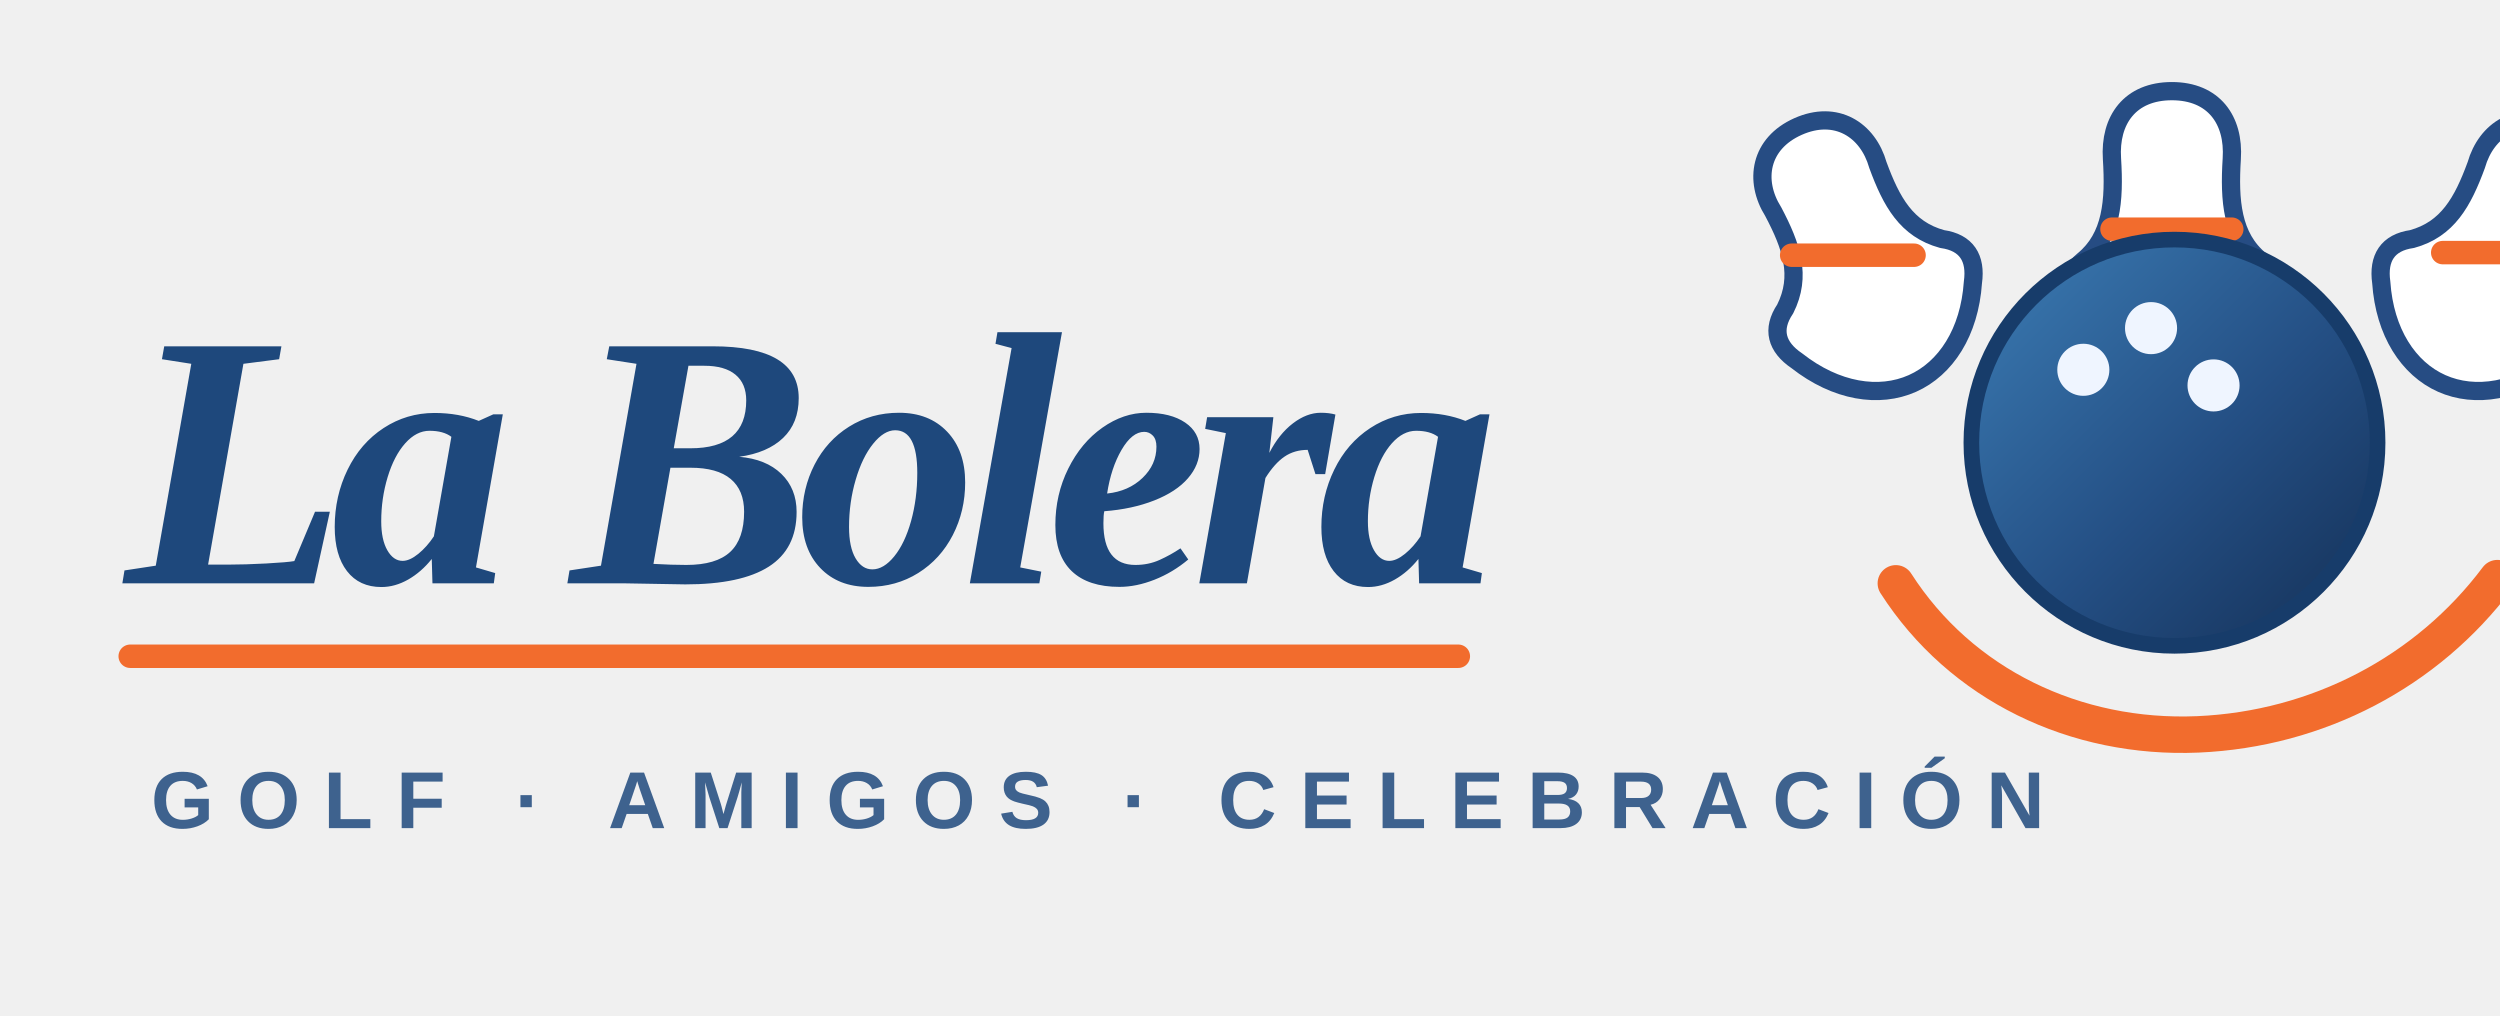
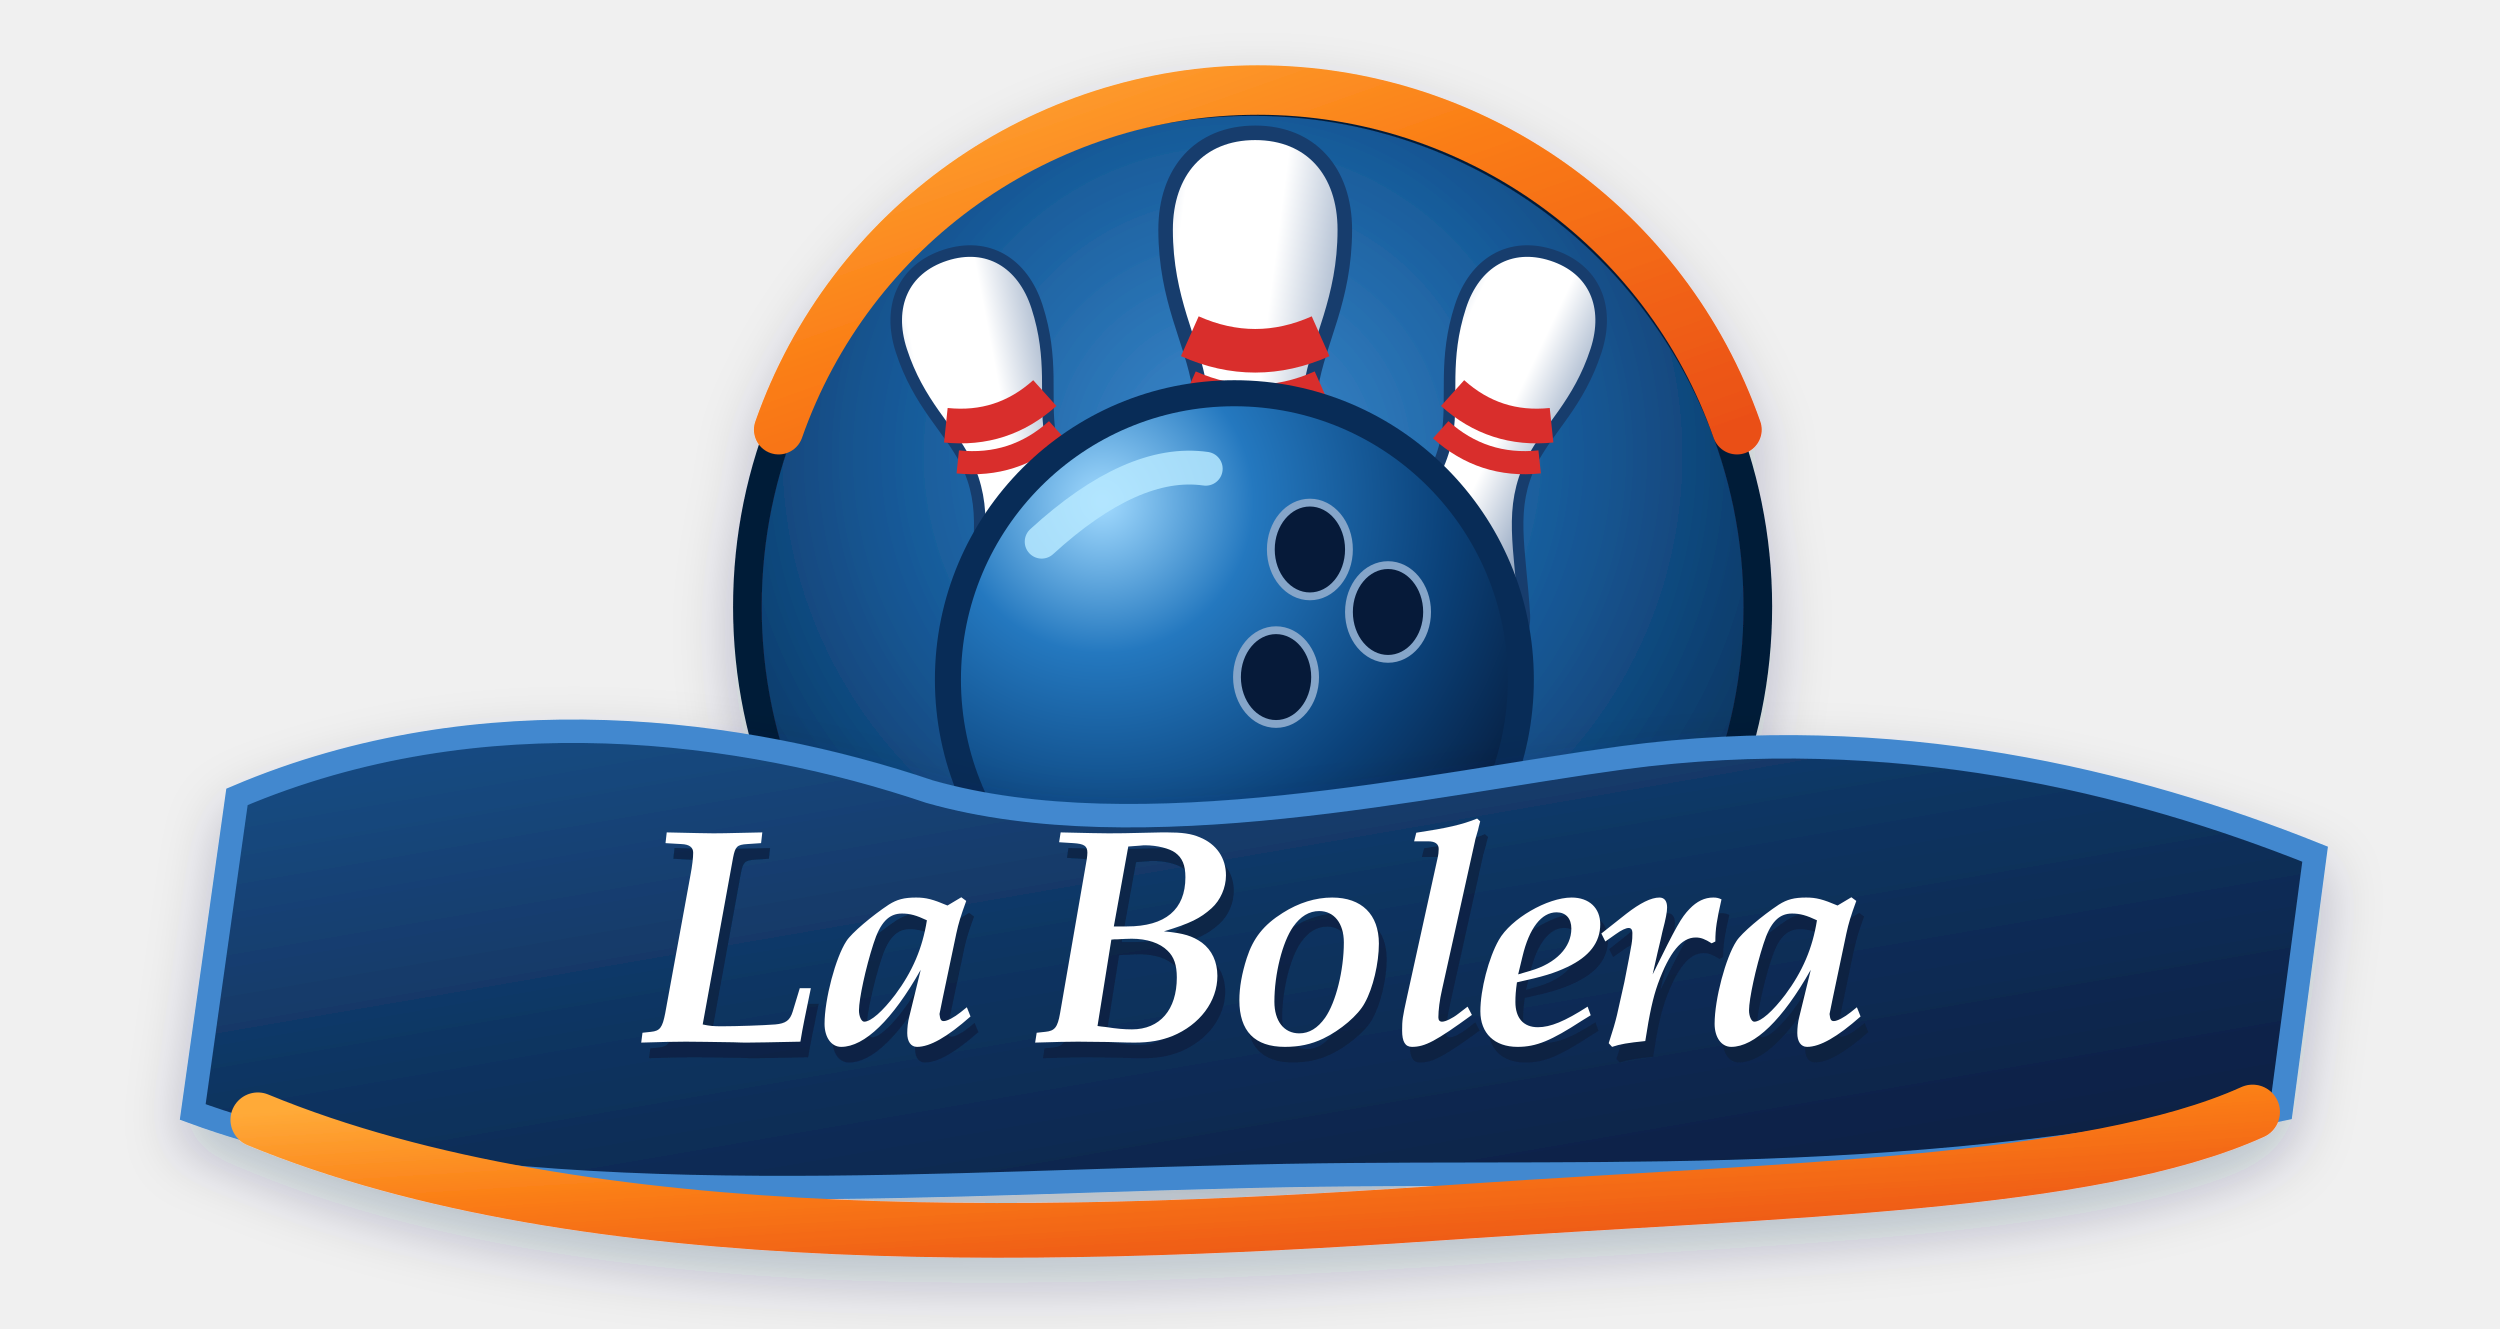
- <svg xmlns="http://www.w3.org/2000/svg" viewBox="0 0 960 390" role="img" aria-labelledby="t d">
+ <svg xmlns="http://www.w3.org/2000/svg" width="960" height="510" viewBox="0 0 960 510" role="img" aria-labelledby="title desc">
  <defs>
-     <linearGradient id="ball" x1="0" x2="1" y1="0" y2="1">
-       <stop stop-color="#3C7DB5" />
-       <stop offset=".55" stop-color="#244F84" />
-       <stop offset="1" stop-color="#142F55" />
+     <radialGradient id="navy" cx="48%" cy="35%" r="75%">
+       <stop stop-color="#3D8BCF" />
+       <stop offset=".46" stop-color="#155896" />
+       <stop offset="1" stop-color="#071E3C" />
+     </radialGradient>
+     <radialGradient id="ball" cx="27%" cy="19%" r="88%">
+       <stop stop-color="#A3DBFF" />
+       <stop offset=".3" stop-color="#2478BF" />
+       <stop offset=".68" stop-color="#0B427A" />
+       <stop offset="1" stop-color="#061B3B" />
+     </radialGradient>
+     <linearGradient id="pin" x1="0" x2="1" y1="0" y2=".32">
+       <stop stop-color="#BECDE1" />
+       <stop offset=".2" stop-color="#FFFFFF" />
+       <stop offset=".6" stop-color="#FFFFFF" />
+       <stop offset=".95" stop-color="#9AACC5" />
    </linearGradient>
+     <linearGradient id="banner" x1="0" x2=".8" y1="0" y2="1">
+       <stop stop-color="#174F88" />
+       <stop offset=".52" stop-color="#10335F" />
+       <stop offset="1" stop-color="#071F43" />
+     </linearGradient>
+     <linearGradient id="orange" x1="0" y1="0" x2="1" y2="1">
+       <stop stop-color="#FFAA38" />
+       <stop offset=".45" stop-color="#FA7B14" />
+       <stop offset="1" stop-color="#EA4F18" />
+     </linearGradient>
+     <filter id="shadow" x="-20%" y="-25%" width="140%" height="155%">
+       <feDropShadow dx="0" dy="10" stdDeviation="11" flood-color="#072248" flood-opacity=".24" />
+     </filter>
+     <g id="pinshape">
+       <path d="M0 0 C-23 0 -37 16 -37 40 C-37 69 -26 86 -23 105 C-19 132 -31 149 -44 182 C-50 198 -41 215 -27 222 Q0 234 27 222 C41 215 50 198 44 182 C31 149 19 132 23 105 C26 86 37 69 37 40 C37 16 23 0 0 0Z" fill="url(#pin)" stroke="#173D6D" stroke-width="6" />
+       <path d="M-27 84 Q0 96 27 84" stroke="#D92E2C" stroke-width="18" fill="none" />
+       <path d="M-27 104 Q0 116 27 104" stroke="#D92E2C" stroke-width="12" fill="none" />
+       <path d="M-14 19 C-24 30 -22 52 -17 66" stroke="#fff" stroke-width="10" stroke-linecap="round" fill="none" opacity=".85" />
+     </g>
  </defs>
-   <g transform="translate(655 31)">
-     <g stroke="#264C83" stroke-width="7" stroke-linejoin="round">
-       <path fill="#fff" d="M20 95c-5-8-4-15 4-20 11-9 12-21 11-36-2-14 6-26 22-26s24 12 22 26c-1 15 0 27 11 36 8 5 9 12 4 20-9 17-23 26-37 26S29 112 20 95z" transform="rotate(-24 57 66)" />
-       <path fill="#fff" d="M141 90c-5-9-3-15 4-21 11-9 12-23 11-39-1-15 7-26 23-26s24 11 23 26c-1 16 0 30 11 39 8 6 9 12 4 21-9 18-23 27-38 27s-29-9-38-27z" />
-       <path fill="#fff" d="M268 95c-5-8-4-15 4-20 11-9 12-21 11-36-2-14 6-26 22-26s24 12 22 26c-1 15 0 27 11 36 8 5 9 12 4 20-9 17-23 26-37 26s-28-9-37-26z" transform="rotate(24 305 66)" />
-     </g>
-     <path d="M33 67h47M156 57h46M283 66h48" stroke="#F26C2D" stroke-width="9" stroke-linecap="round" />
-     <circle cx="180" cy="139" r="78" fill="url(#ball)" stroke="#173C6A" stroke-width="6" />
-     <circle cx="145" cy="111" r="10" fill="#eff5ff" />
-     <circle cx="171" cy="95" r="10" fill="#eff5ff" />
-     <circle cx="195" cy="117" r="10" fill="#eff5ff" />
-     <path d="M73 193c25 39 69 60 116 58 46-2 88-24 115-60" fill="none" stroke="#F26C2D" stroke-width="14" stroke-linecap="round" />
+   <g filter="url(#shadow)">
+     <circle cx="481" cy="233" r="194" fill="url(#navy)" stroke="#061C39" stroke-width="11" />
+     <path d="M299 165 A195 195 0 0 1 667 165" fill="none" stroke="url(#orange)" stroke-width="19" stroke-linecap="round" />
+     <path d="M340 356 A192 192 0 0 0 622 356" fill="none" stroke="#E5F2FF" stroke-opacity=".25" stroke-width="8" />
  </g>
-   <text x="48" y="224" font-family="Georgia, 'Times New Roman', serif" font-size="139" font-style="italic" font-weight="bold" letter-spacing="-6" fill="#1E487C">La Bolera</text>
-   <path d="M50 252h510" stroke="#F26C2D" stroke-width="9" stroke-linecap="round" />
-   <text x="58" y="318" font-family="Arial, Helvetica, sans-serif" font-size="31" font-weight="600" letter-spacing="9" fill="#3E628E">GOLF · AMIGOS · CELEBRACIÓN</text>
+   <use href="#pinshape" transform="translate(363 98) rotate(-18) scale(.74)" />
+   <use href="#pinshape" transform="translate(482 51) scale(.93)" />
+   <use href="#pinshape" transform="translate(596 98) rotate(18) scale(.74)" />
+   <circle cx="474" cy="261" r="110" fill="url(#ball)" stroke="#082C57" stroke-width="10" />
+   <path d="M400 208 Q435 176 463 180" fill="none" stroke="#B5E8FF" stroke-width="13" stroke-linecap="round" opacity=".85" />
+   <ellipse cx="503" cy="211" rx="15" ry="18" fill="#061A39" stroke="#85A5C9" stroke-width="3" />
+   <ellipse cx="533" cy="235" rx="15" ry="18" fill="#061A39" stroke="#85A5C9" stroke-width="3" />
+   <ellipse cx="490" cy="260" rx="15" ry="18" fill="#061A39" stroke="#85A5C9" stroke-width="3" />
+   <g filter="url(#shadow)">
+     <path d="M91 306 C185 266 286 280 357 304 C438 327 549 301 623 291 C727 277 819 300 889 328 L876 426 C720 459 604 448 469 452 C343 455 183 467 74 427Z" fill="url(#banner)" stroke="#4288CF" stroke-width="9" />
+     <path d="M99 430 C225 482 410 476 565 465 C683 457 803 455 865 427" fill="none" stroke="url(#orange)" stroke-width="21" stroke-linecap="round" />
+     <text x="481" y="400" text-anchor="middle" font-family="Georgia, 'Palatino Linotype', 'Times New Roman', serif" font-weight="bold" font-style="italic" font-size="118" letter-spacing="-5" fill="#061D3B" opacity=".68" transform="translate(3 6)">La Bolera</text>
+     <text x="481" y="400" text-anchor="middle" font-family="Georgia, 'Palatino Linotype', 'Times New Roman', serif" font-weight="bold" font-style="italic" font-size="118" letter-spacing="-5" fill="#FFFFFF">La Bolera</text>
+   </g>
</svg>
